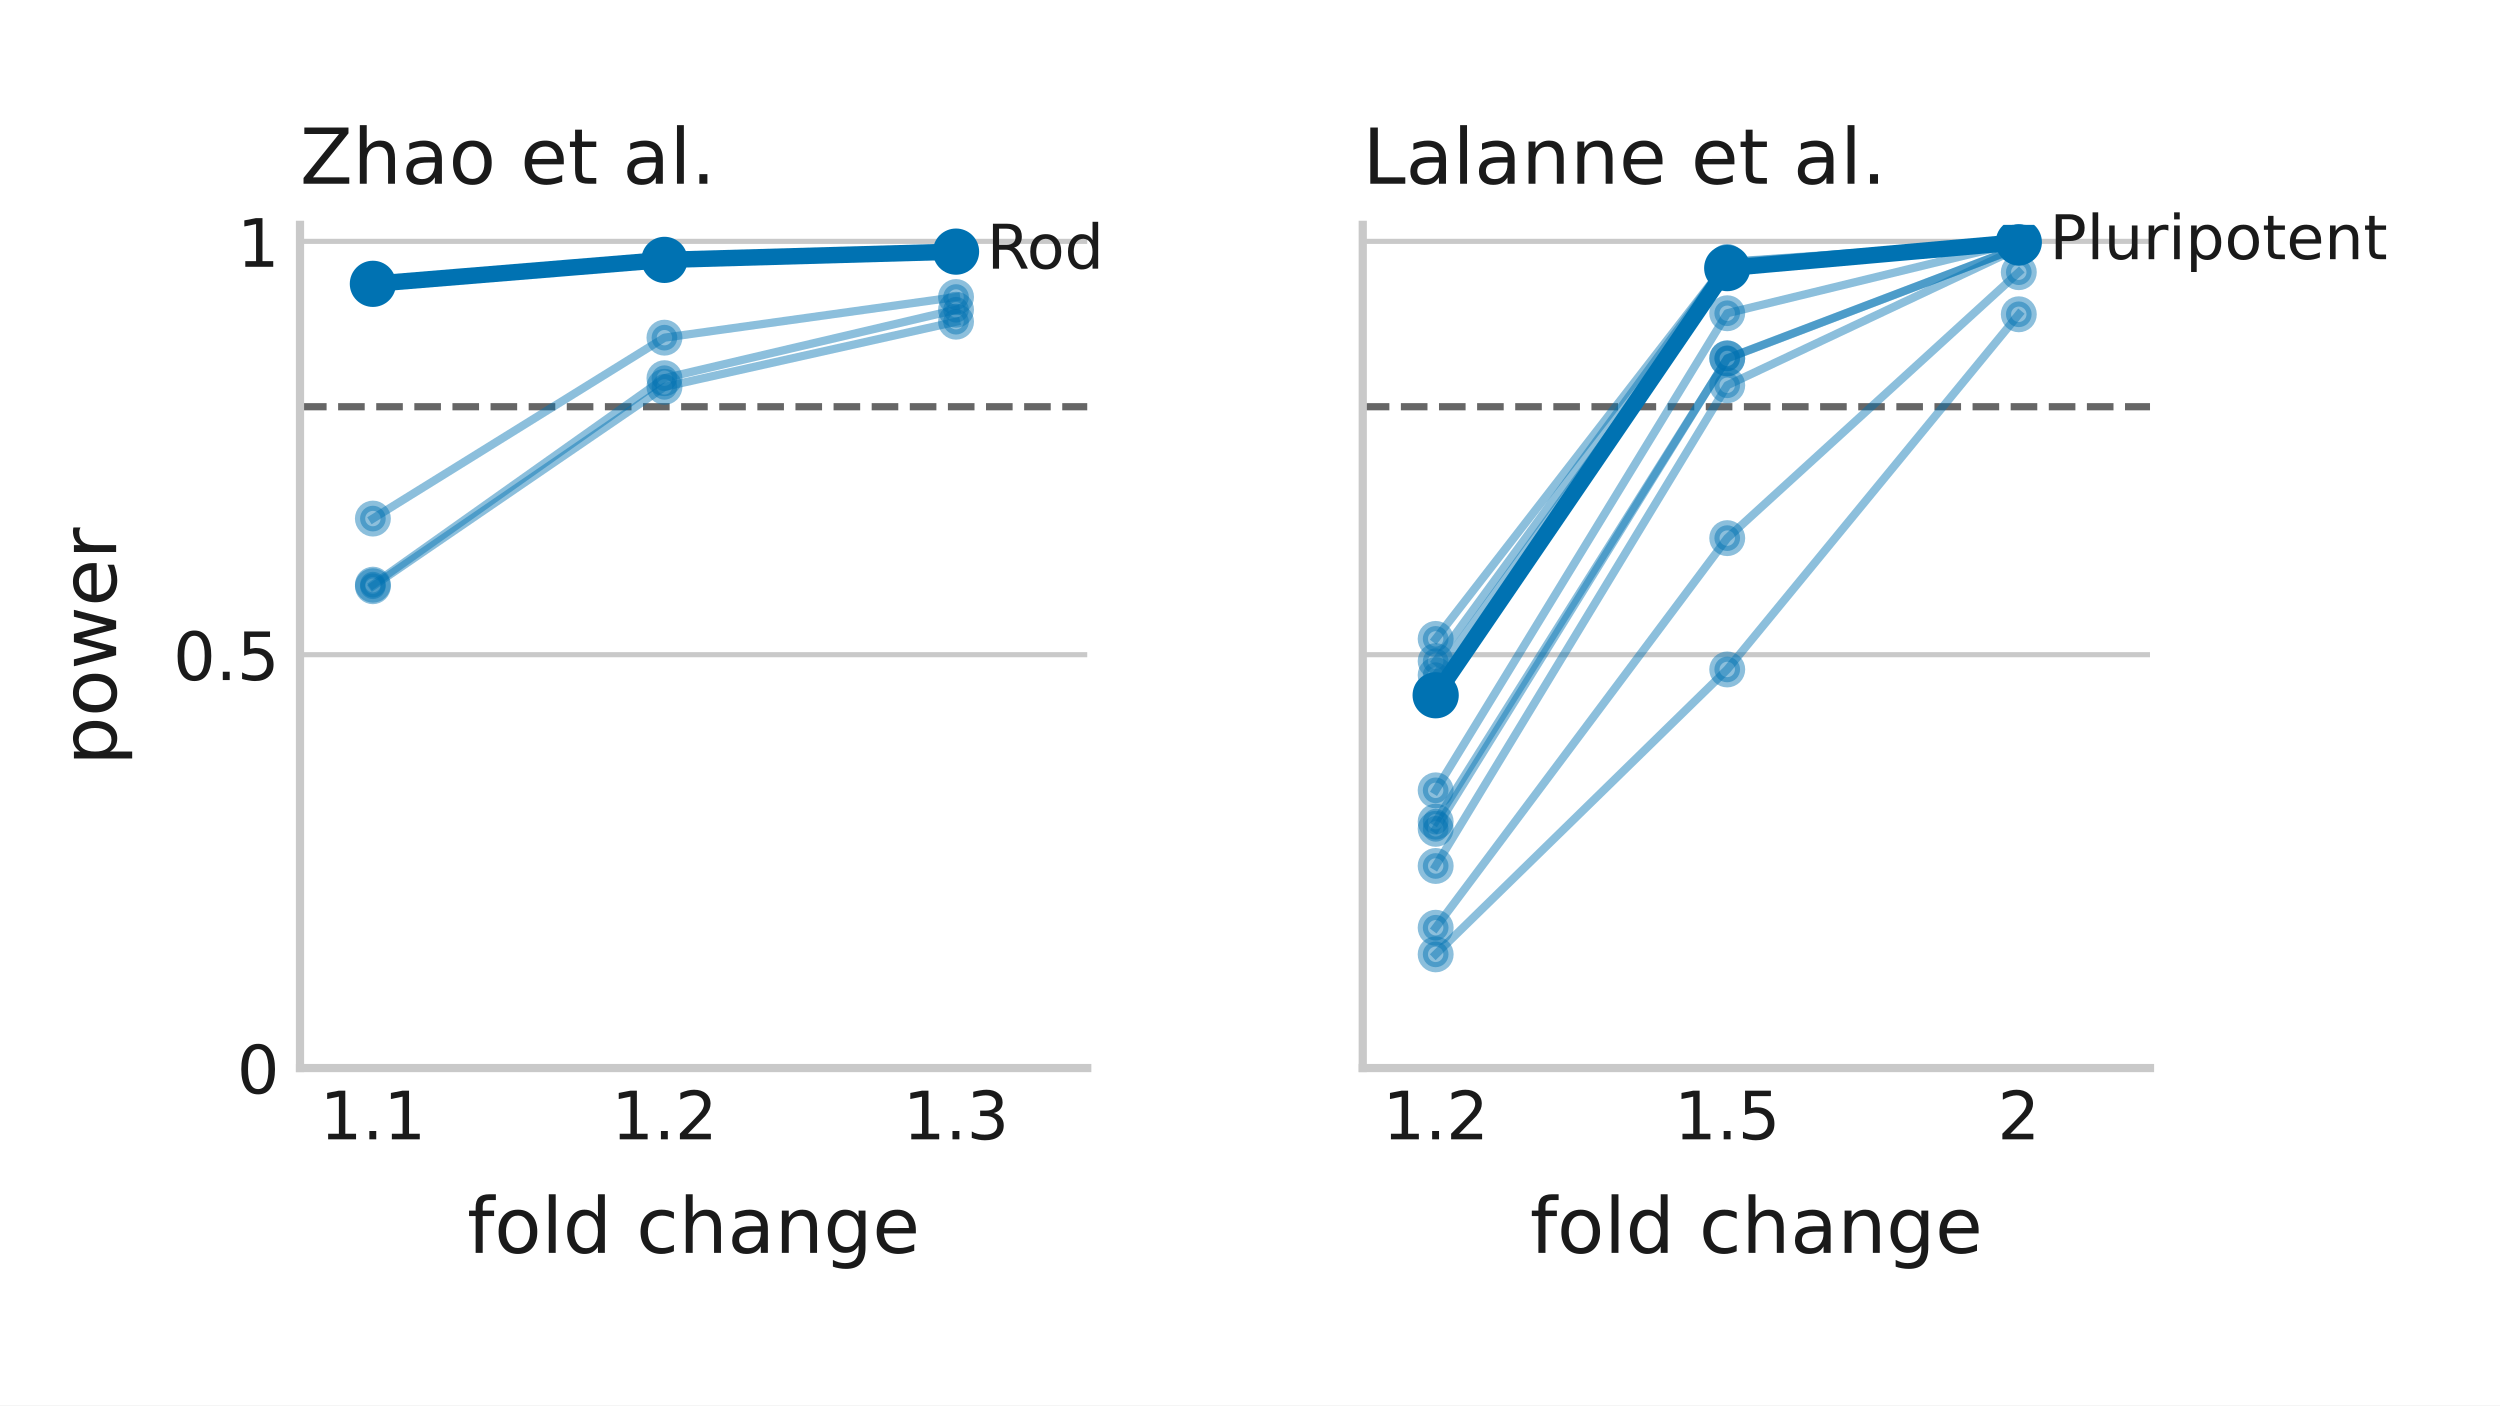
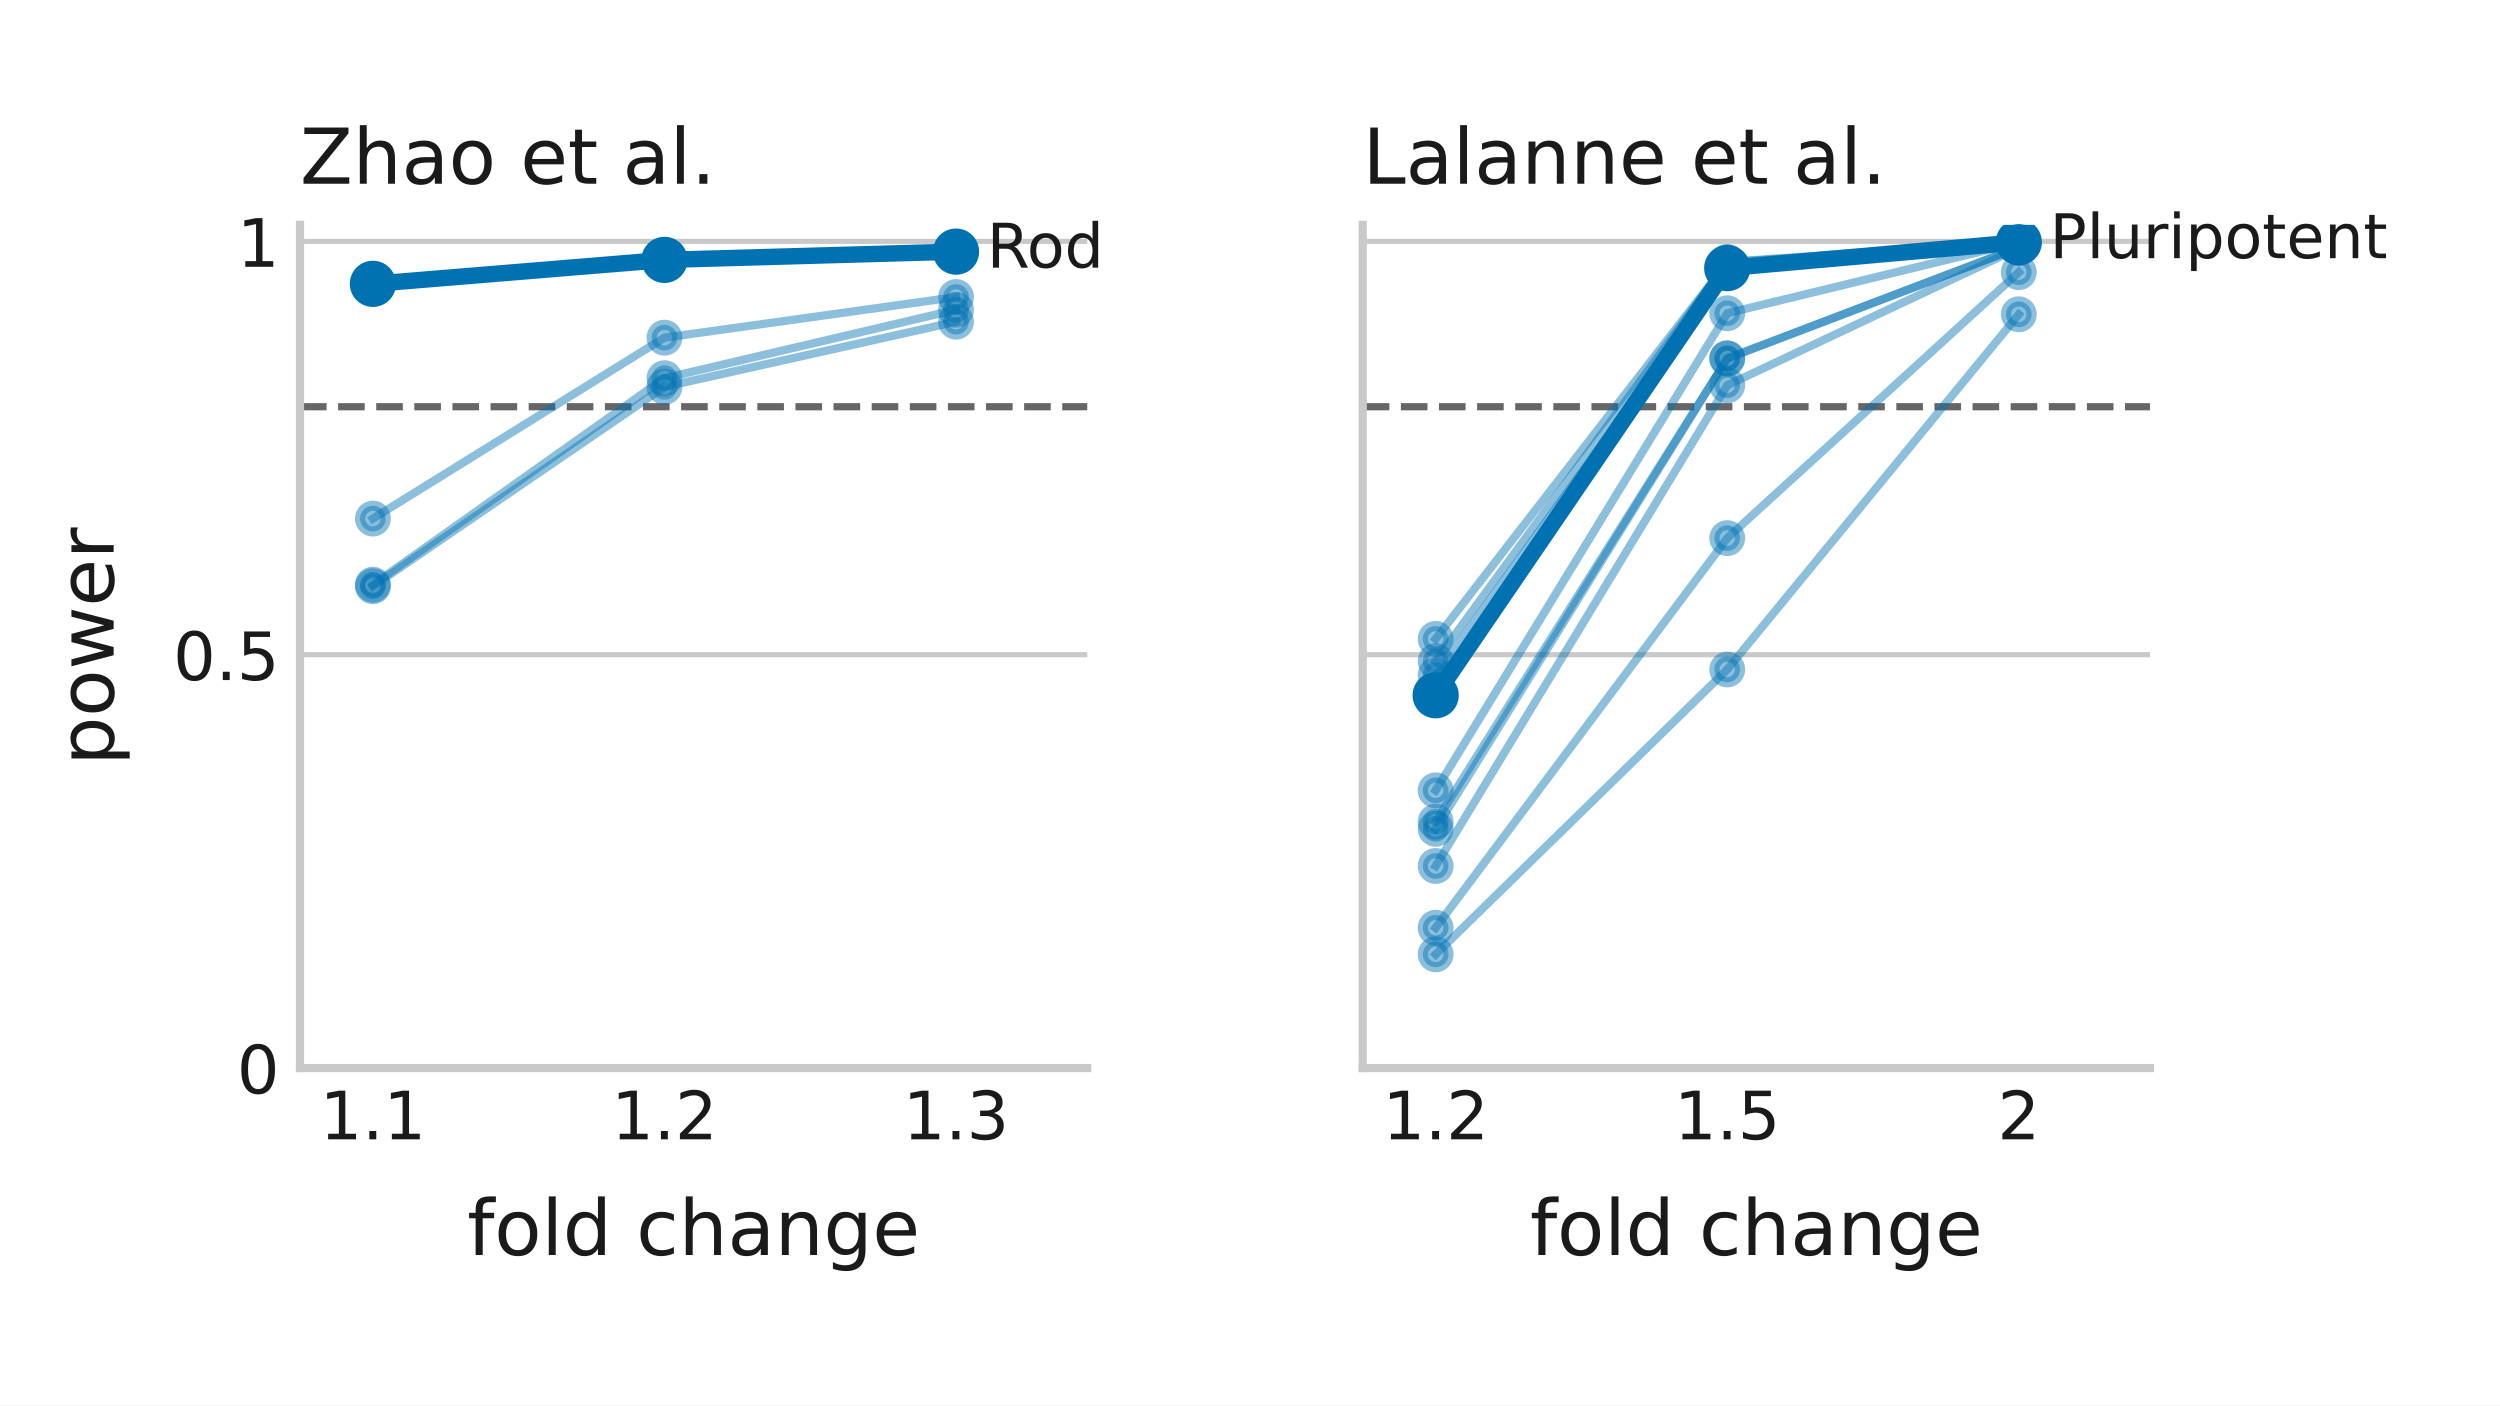
<svg xmlns="http://www.w3.org/2000/svg" xmlns:xlink="http://www.w3.org/1999/xlink" width="243.36pt" height="136.8pt" viewBox="0 0 243.36 136.8" version="1.1">
  <defs>
    <style type="text/css">*{stroke-linejoin: round; stroke-linecap: butt}</style>
  </defs>
  <g id="figure_1">
    <g id="patch_1">
      <path d="M 0 136.8  L 243.36 136.8  L 243.36 0  L 0 0  z " style="fill: #ffffff" />
    </g>
    <g id="axes_1">
      <g id="patch_2">
        <path d="M 29.203 103.968  L 105.836 103.968  L 105.836 21.888  L 29.203 21.888  z " style="fill: #ffffff" />
      </g>
      <g id="matplotlib.axis_1">
        <g id="xtick_1">
          <g id="line2d_1" />
          <g id="text_1">
-             <text style="font-size: 6.5px; font-family: 'DejaVu Sans', 'Bitstream Vera Sans', 'Computer Modern Sans Serif', 'Lucida Grande', 'Verdana', 'Geneva', 'Lucid', 'Arial', 'Helvetica', 'Avant Garde', sans-serif; text-anchor: middle; fill: #1a1a1a" x="36.299" y="110.907" transform="rotate(-0 36.2988 110.907)">1.1</text>
+             <text style="font-size: 6.5px; font-family: 'DejaVu Sans', 'Bitstream Vera Sans', 'Computer Modern Sans Serif', 'Lucida Grande', 'Verdana', 'Geneva', 'Lucid', 'Arial', 'Helvetica', 'Avant Garde', sans-serif; text-anchor: middle; fill: #1a1a1a" x="36.299" y="110.906" transform="rotate(-0 36.2988 110.9065)">1.1</text>
          </g>
        </g>
        <g id="xtick_2">
          <g id="line2d_2" />
          <g id="text_2">
-             <text style="font-size: 6.5px; font-family: 'DejaVu Sans', 'Bitstream Vera Sans', 'Computer Modern Sans Serif', 'Lucida Grande', 'Verdana', 'Geneva', 'Lucid', 'Arial', 'Helvetica', 'Avant Garde', sans-serif; text-anchor: middle; fill: #1a1a1a" x="64.681" y="110.907" transform="rotate(-0 64.68121 110.907)">1.2</text>
+             <text style="font-size: 6.5px; font-family: 'DejaVu Sans', 'Bitstream Vera Sans', 'Computer Modern Sans Serif', 'Lucida Grande', 'Verdana', 'Geneva', 'Lucid', 'Arial', 'Helvetica', 'Avant Garde', sans-serif; text-anchor: middle; fill: #1a1a1a" x="64.681" y="110.906" transform="rotate(-0 64.68121 110.9065)">1.2</text>
          </g>
        </g>
        <g id="xtick_3">
          <g id="line2d_3" />
          <g id="text_3">
-             <text style="font-size: 6.5px; font-family: 'DejaVu Sans', 'Bitstream Vera Sans', 'Computer Modern Sans Serif', 'Lucida Grande', 'Verdana', 'Geneva', 'Lucid', 'Arial', 'Helvetica', 'Avant Garde', sans-serif; text-anchor: middle; fill: #1a1a1a" x="93.064" y="110.907" transform="rotate(-0 93.06363 110.907)">1.3</text>
+             <text style="font-size: 6.5px; font-family: 'DejaVu Sans', 'Bitstream Vera Sans', 'Computer Modern Sans Serif', 'Lucida Grande', 'Verdana', 'Geneva', 'Lucid', 'Arial', 'Helvetica', 'Avant Garde', sans-serif; text-anchor: middle; fill: #1a1a1a" x="93.064" y="110.906" transform="rotate(-0 93.06363 110.9065)">1.3</text>
          </g>
        </g>
        <g id="text_4">
-           <text style="font-size: 7.5px; font-family: 'DejaVu Sans', 'Bitstream Vera Sans', 'Computer Modern Sans Serif', 'Lucida Grande', 'Verdana', 'Geneva', 'Lucid', 'Arial', 'Helvetica', 'Avant Garde', sans-serif; text-anchor: middle; fill: #1a1a1a" x="67.519" y="121.958" transform="rotate(-0 67.51945 121.9576)">fold change</text>
+           <text style="font-size: 7.5px; font-family: 'DejaVu Sans', 'Bitstream Vera Sans', 'Computer Modern Sans Serif', 'Lucida Grande', 'Verdana', 'Geneva', 'Lucid', 'Arial', 'Helvetica', 'Avant Garde', sans-serif; text-anchor: middle; fill: #1a1a1a" x="67.519" y="122.167" transform="rotate(-0 67.51945 122.1668)">fold change</text>
        </g>
      </g>
      <g id="matplotlib.axis_2">
        <g id="ytick_1">
          <g id="line2d_4">
-             <path d="M 29.203 103.968  L 105.836 103.968  " clip-path="url(#paac861e7da)" style="fill: none; stroke: #c9c9c9; stroke-width: 0.5; stroke-linecap: square" />
+             <path d="M 29.203 103.968  L 105.836 103.968  " clip-path="url(#p4cd60f419a)" style="fill: none; stroke: #c9c9c9; stroke-width: 0.5; stroke-linecap: square" />
          </g>
          <g id="line2d_5" />
          <g id="text_5">
-             <text style="font-size: 6.5px; font-family: 'DejaVu Sans', 'Bitstream Vera Sans', 'Computer Modern Sans Serif', 'Lucida Grande', 'Verdana', 'Geneva', 'Lucid', 'Arial', 'Helvetica', 'Avant Garde', sans-serif; text-anchor: end; fill: #1a1a1a" x="27.203" y="106.437" transform="rotate(-0 27.2032 106.4375)">0</text>
+             <text style="font-size: 6.5px; font-family: 'DejaVu Sans', 'Bitstream Vera Sans', 'Computer Modern Sans Serif', 'Lucida Grande', 'Verdana', 'Geneva', 'Lucid', 'Arial', 'Helvetica', 'Avant Garde', sans-serif; text-anchor: end; fill: #1a1a1a" x="27.203" y="106.437" transform="rotate(-0 27.2032 106.4372)">0</text>
          </g>
        </g>
        <g id="ytick_2">
          <g id="line2d_6">
-             <path d="M 29.203 63.733  L 105.836 63.733  " clip-path="url(#paac861e7da)" style="fill: none; stroke: #c9c9c9; stroke-width: 0.5; stroke-linecap: square" />
+             <path d="M 29.203 63.733  L 105.836 63.733  " clip-path="url(#p4cd60f419a)" style="fill: none; stroke: #c9c9c9; stroke-width: 0.5; stroke-linecap: square" />
          </g>
          <g id="line2d_7" />
          <g id="text_6">
-             <text style="font-size: 6.5px; font-family: 'DejaVu Sans', 'Bitstream Vera Sans', 'Computer Modern Sans Serif', 'Lucida Grande', 'Verdana', 'Geneva', 'Lucid', 'Arial', 'Helvetica', 'Avant Garde', sans-serif; text-anchor: end; fill: #1a1a1a" x="27.203" y="66.202" transform="rotate(-0 27.2032 66.2022)">0.5</text>
+             <text style="font-size: 6.5px; font-family: 'DejaVu Sans', 'Bitstream Vera Sans', 'Computer Modern Sans Serif', 'Lucida Grande', 'Verdana', 'Geneva', 'Lucid', 'Arial', 'Helvetica', 'Avant Garde', sans-serif; text-anchor: end; fill: #1a1a1a" x="27.203" y="66.202" transform="rotate(-0 27.2032 66.20194)">0.5</text>
          </g>
        </g>
        <g id="ytick_3">
          <g id="line2d_8">
-             <path d="M 29.203 23.497  L 105.836 23.497  " clip-path="url(#paac861e7da)" style="fill: none; stroke: #c9c9c9; stroke-width: 0.5; stroke-linecap: square" />
+             <path d="M 29.203 23.497  L 105.836 23.497  " clip-path="url(#p4cd60f419a)" style="fill: none; stroke: #c9c9c9; stroke-width: 0.5; stroke-linecap: square" />
          </g>
          <g id="line2d_9" />
          <g id="text_7">
-             <text style="font-size: 6.5px; font-family: 'DejaVu Sans', 'Bitstream Vera Sans', 'Computer Modern Sans Serif', 'Lucida Grande', 'Verdana', 'Geneva', 'Lucid', 'Arial', 'Helvetica', 'Avant Garde', sans-serif; text-anchor: end; fill: #1a1a1a" x="27.203" y="25.967" transform="rotate(-0 27.2032 25.9669)">1</text>
+             <text style="font-size: 6.5px; font-family: 'DejaVu Sans', 'Bitstream Vera Sans', 'Computer Modern Sans Serif', 'Lucida Grande', 'Verdana', 'Geneva', 'Lucid', 'Arial', 'Helvetica', 'Avant Garde', sans-serif; text-anchor: end; fill: #1a1a1a" x="27.203" y="25.967" transform="rotate(-0 27.2032 25.96665)">1</text>
          </g>
        </g>
        <g id="text_8">
-           <text style="font-size: 7.5px; font-family: 'DejaVu Sans', 'Bitstream Vera Sans', 'Computer Modern Sans Serif', 'Lucida Grande', 'Verdana', 'Geneva', 'Lucid', 'Arial', 'Helvetica', 'Avant Garde', sans-serif; text-anchor: middle; fill: #1a1a1a" x="11.306" y="62.928" transform="rotate(-90 11.3064 62.928)">power</text>
+           <text style="font-size: 7.5px; font-family: 'DejaVu Sans', 'Bitstream Vera Sans', 'Computer Modern Sans Serif', 'Lucida Grande', 'Verdana', 'Geneva', 'Lucid', 'Arial', 'Helvetica', 'Avant Garde', sans-serif; text-anchor: middle; fill: #1a1a1a" x="11.064" y="62.928" transform="rotate(-90 11.06441 62.928)">power</text>
        </g>
      </g>
      <g id="line2d_10">
-         <path d="M 29.203 39.592  L 105.836 39.592  " clip-path="url(#paac861e7da)" style="fill: none; stroke-dasharray: 2.59,1.12; stroke-dashoffset: 0; stroke: #666666; stroke-width: 0.7" />
+         <path d="M 29.203 39.592  L 105.836 39.592  " clip-path="url(#p4cd60f419a)" style="fill: none; stroke-dasharray: 2.59,1.12; stroke-dashoffset: 0; stroke: #666666; stroke-width: 0.7" />
      </g>
      <g id="patch_3">
        <path d="M 29.203 103.968  L 29.203 21.888  " style="fill: none; stroke: #c9c9c9; stroke-width: 0.8; stroke-linejoin: miter; stroke-linecap: square" />
      </g>
      <g id="patch_4">
        <path d="M 29.203 103.968  L 105.836 103.968  " style="fill: none; stroke: #c9c9c9; stroke-width: 0.8; stroke-linejoin: miter; stroke-linecap: square" />
      </g>
      <g id="line2d_11">
-         <path d="M 36.299 57.066  L 64.681 37.658  L 93.064 31.315  " clip-path="url(#paac861e7da)" style="fill: none; stroke: #0072b2; stroke-opacity: 0.45; stroke-width: 0.8; stroke-linecap: square" />
+         <path d="M 36.299 57.066  L 64.681 37.658  L 93.064 31.315  " clip-path="url(#p4cd60f419a)" style="fill: none; stroke: #0072b2; stroke-opacity: 0.45; stroke-width: 0.8; stroke-linecap: square" />
        <defs>
-           <path id="maa2de6941a" d="M 0 1.25  C 0.332 1.25 0.649 1.118 0.884 0.884  C 1.118 0.649 1.25 0.332 1.25 0  C 1.25 -0.332 1.118 -0.649 0.884 -0.884  C 0.649 -1.118 0.332 -1.25 0 -1.25  C -0.332 -1.25 -0.649 -1.118 -0.884 -0.884  C -1.118 -0.649 -1.25 -0.332 -1.25 0  C -1.25 0.332 -1.118 0.649 -0.884 0.884  C -0.649 1.118 -0.332 1.25 0 1.25  z " style="stroke: #0072b2; stroke-opacity: 0.45" />
+           <path id="ma356297190" d="M 0 1.25  C 0.332 1.25 0.649 1.118 0.884 0.884  C 1.118 0.649 1.25 0.332 1.25 0  C 1.25 -0.332 1.118 -0.649 0.884 -0.884  C 0.649 -1.118 0.332 -1.25 0 -1.25  C -0.332 -1.25 -0.649 -1.118 -0.884 -0.884  C -1.118 -0.649 -1.25 -0.332 -1.25 0  C -1.25 0.332 -1.118 0.649 -0.884 0.884  C -0.649 1.118 -0.332 1.25 0 1.25  z " style="stroke: #0072b2; stroke-opacity: 0.45" />
        </defs>
-         <g clip-path="url(#paac861e7da)">
-           <use xlink:href="#maa2de6941a" x="36.299" y="57.066" style="fill: #0072b2; fill-opacity: 0.45; stroke: #0072b2; stroke-opacity: 0.45" />
-           <use xlink:href="#maa2de6941a" x="64.681" y="37.658" style="fill: #0072b2; fill-opacity: 0.45; stroke: #0072b2; stroke-opacity: 0.45" />
-           <use xlink:href="#maa2de6941a" x="93.064" y="31.315" style="fill: #0072b2; fill-opacity: 0.45; stroke: #0072b2; stroke-opacity: 0.45" />
+         <g clip-path="url(#p4cd60f419a)">
+           <use xlink:href="#ma356297190" x="36.299" y="57.066" style="fill: #0072b2; fill-opacity: 0.45; stroke: #0072b2; stroke-opacity: 0.45" />
+           <use xlink:href="#ma356297190" x="64.681" y="37.658" style="fill: #0072b2; fill-opacity: 0.45; stroke: #0072b2; stroke-opacity: 0.45" />
+           <use xlink:href="#ma356297190" x="93.064" y="31.315" style="fill: #0072b2; fill-opacity: 0.45; stroke: #0072b2; stroke-opacity: 0.45" />
        </g>
      </g>
      <g id="line2d_12">
-         <path d="M 36.299 50.481  L 64.681 32.87  L 93.064 28.914  " clip-path="url(#paac861e7da)" style="fill: none; stroke: #0072b2; stroke-opacity: 0.45; stroke-width: 0.8; stroke-linecap: square" />
-         <g clip-path="url(#paac861e7da)">
-           <use xlink:href="#maa2de6941a" x="36.299" y="50.481" style="fill: #0072b2; fill-opacity: 0.45; stroke: #0072b2; stroke-opacity: 0.45" />
-           <use xlink:href="#maa2de6941a" x="64.681" y="32.87" style="fill: #0072b2; fill-opacity: 0.45; stroke: #0072b2; stroke-opacity: 0.45" />
-           <use xlink:href="#maa2de6941a" x="93.064" y="28.914" style="fill: #0072b2; fill-opacity: 0.45; stroke: #0072b2; stroke-opacity: 0.45" />
+         <path d="M 36.299 50.481  L 64.681 32.87  L 93.064 28.914  " clip-path="url(#p4cd60f419a)" style="fill: none; stroke: #0072b2; stroke-opacity: 0.45; stroke-width: 0.8; stroke-linecap: square" />
+         <g clip-path="url(#p4cd60f419a)">
+           <use xlink:href="#ma356297190" x="36.299" y="50.481" style="fill: #0072b2; fill-opacity: 0.45; stroke: #0072b2; stroke-opacity: 0.45" />
+           <use xlink:href="#ma356297190" x="64.681" y="32.87" style="fill: #0072b2; fill-opacity: 0.45; stroke: #0072b2; stroke-opacity: 0.45" />
+           <use xlink:href="#ma356297190" x="93.064" y="28.914" style="fill: #0072b2; fill-opacity: 0.45; stroke: #0072b2; stroke-opacity: 0.45" />
        </g>
      </g>
      <g id="line2d_13">
-         <path d="M 36.299 56.913  L 64.681 36.814  L 93.064 30.151  " clip-path="url(#paac861e7da)" style="fill: none; stroke: #0072b2; stroke-opacity: 0.45; stroke-width: 0.8; stroke-linecap: square" />
-         <g clip-path="url(#paac861e7da)">
-           <use xlink:href="#maa2de6941a" x="36.299" y="56.913" style="fill: #0072b2; fill-opacity: 0.45; stroke: #0072b2; stroke-opacity: 0.45" />
-           <use xlink:href="#maa2de6941a" x="64.681" y="36.814" style="fill: #0072b2; fill-opacity: 0.45; stroke: #0072b2; stroke-opacity: 0.45" />
-           <use xlink:href="#maa2de6941a" x="93.064" y="30.151" style="fill: #0072b2; fill-opacity: 0.45; stroke: #0072b2; stroke-opacity: 0.45" />
+         <path d="M 36.299 56.913  L 64.681 36.814  L 93.064 30.151  " clip-path="url(#p4cd60f419a)" style="fill: none; stroke: #0072b2; stroke-opacity: 0.45; stroke-width: 0.8; stroke-linecap: square" />
+         <g clip-path="url(#p4cd60f419a)">
+           <use xlink:href="#ma356297190" x="36.299" y="56.913" style="fill: #0072b2; fill-opacity: 0.45; stroke: #0072b2; stroke-opacity: 0.45" />
+           <use xlink:href="#ma356297190" x="64.681" y="36.814" style="fill: #0072b2; fill-opacity: 0.45; stroke: #0072b2; stroke-opacity: 0.45" />
+           <use xlink:href="#ma356297190" x="93.064" y="30.151" style="fill: #0072b2; fill-opacity: 0.45; stroke: #0072b2; stroke-opacity: 0.45" />
        </g>
      </g>
      <g id="text_9">
-         <text style="font-size: 6px; font-family: 'DejaVu Sans', 'Bitstream Vera Sans', 'Computer Modern Sans Serif', 'Lucida Grande', 'Verdana', 'Geneva', 'Lucid', 'Arial', 'Helvetica', 'Avant Garde', sans-serif; text-anchor: start; fill: #1a1a1a" x="96.064" y="26.15" transform="rotate(-0 96.06363 26.14991)">Rod</text>
+         <text style="font-size: 6px; font-family: 'DejaVu Sans', 'Bitstream Vera Sans', 'Computer Modern Sans Serif', 'Lucida Grande', 'Verdana', 'Geneva', 'Lucid', 'Arial', 'Helvetica', 'Avant Garde', sans-serif; text-anchor: start; fill: #1a1a1a" x="96.064" y="26.053" transform="rotate(-0 96.06363 26.05311)">Rod</text>
      </g>
      <g id="text_10">
        <text style="font-size: 7.5px; font-family: 'DejaVu Sans', 'Bitstream Vera Sans', 'Computer Modern Sans Serif', 'Lucida Grande', 'Verdana', 'Geneva', 'Lucid', 'Arial', 'Helvetica', 'Avant Garde', sans-serif; text-anchor: start; fill: #1a1a1a" x="29.203" y="17.888" transform="rotate(-0 29.2032 17.888)">Zhao et al.</text>
      </g>
      <g id="line2d_14">
-         <path d="M 36.299 27.63  L 64.681 25.298  L 93.064 24.494  " clip-path="url(#paac861e7da)" style="fill: none; stroke: #0072b2; stroke-width: 1.6; stroke-linecap: square" />
+         <path d="M 36.299 27.63  L 64.681 25.298  L 93.064 24.494  " clip-path="url(#p4cd60f419a)" style="fill: none; stroke: #0072b2; stroke-width: 1.6; stroke-linecap: square" />
        <defs>
-           <path id="maf6df414e7" d="M 0 1.75  C 0.464 1.75 0.909 1.566 1.237 1.237  C 1.566 0.909 1.75 0.464 1.75 0  C 1.75 -0.464 1.566 -0.909 1.237 -1.237  C 0.909 -1.566 0.464 -1.75 0 -1.75  C -0.464 -1.75 -0.909 -1.566 -1.237 -1.237  C -1.566 -0.909 -1.75 -0.464 -1.75 0  C -1.75 0.464 -1.566 0.909 -1.237 1.237  C -0.909 1.566 -0.464 1.75 0 1.75  z " style="stroke: #0072b2" />
+           <path id="md935411636" d="M 0 1.75  C 0.464 1.75 0.909 1.566 1.237 1.237  C 1.566 0.909 1.75 0.464 1.75 0  C 1.75 -0.464 1.566 -0.909 1.237 -1.237  C 0.909 -1.566 0.464 -1.75 0 -1.75  C -0.464 -1.75 -0.909 -1.566 -1.237 -1.237  C -1.566 -0.909 -1.75 -0.464 -1.75 0  C -1.75 0.464 -1.566 0.909 -1.237 1.237  C -0.909 1.566 -0.464 1.75 0 1.75  z " style="stroke: #0072b2" />
        </defs>
-         <g clip-path="url(#paac861e7da)">
-           <use xlink:href="#maf6df414e7" x="36.299" y="27.63" style="fill: #0072b2; stroke: #0072b2" />
-           <use xlink:href="#maf6df414e7" x="64.681" y="25.298" style="fill: #0072b2; stroke: #0072b2" />
-           <use xlink:href="#maf6df414e7" x="93.064" y="24.494" style="fill: #0072b2; stroke: #0072b2" />
+         <g clip-path="url(#p4cd60f419a)">
+           <use xlink:href="#md935411636" x="36.299" y="27.63" style="fill: #0072b2; stroke: #0072b2" />
+           <use xlink:href="#md935411636" x="64.681" y="25.298" style="fill: #0072b2; stroke: #0072b2" />
+           <use xlink:href="#md935411636" x="93.064" y="24.494" style="fill: #0072b2; stroke: #0072b2" />
        </g>
      </g>
    </g>
    <g id="axes_2">
      <g id="patch_5">
        <path d="M 132.657 103.968  L 209.29 103.968  L 209.29 21.888  L 132.657 21.888  z " style="fill: #ffffff" />
      </g>
      <g id="matplotlib.axis_3">
        <g id="xtick_4">
          <g id="line2d_15" />
          <g id="text_11">
-             <text style="font-size: 6.5px; font-family: 'DejaVu Sans', 'Bitstream Vera Sans', 'Computer Modern Sans Serif', 'Lucida Grande', 'Verdana', 'Geneva', 'Lucid', 'Arial', 'Helvetica', 'Avant Garde', sans-serif; text-anchor: middle; fill: #1a1a1a" x="139.753" y="110.907" transform="rotate(-0 139.7527 110.907)">1.2</text>
+             <text style="font-size: 6.5px; font-family: 'DejaVu Sans', 'Bitstream Vera Sans', 'Computer Modern Sans Serif', 'Lucida Grande', 'Verdana', 'Geneva', 'Lucid', 'Arial', 'Helvetica', 'Avant Garde', sans-serif; text-anchor: middle; fill: #1a1a1a" x="139.753" y="110.906" transform="rotate(-0 139.7527 110.9065)">1.2</text>
          </g>
        </g>
        <g id="xtick_5">
          <g id="line2d_16" />
          <g id="text_12">
-             <text style="font-size: 6.5px; font-family: 'DejaVu Sans', 'Bitstream Vera Sans', 'Computer Modern Sans Serif', 'Lucida Grande', 'Verdana', 'Geneva', 'Lucid', 'Arial', 'Helvetica', 'Avant Garde', sans-serif; text-anchor: middle; fill: #1a1a1a" x="168.135" y="110.907" transform="rotate(-0 168.1351 110.907)">1.5</text>
+             <text style="font-size: 6.5px; font-family: 'DejaVu Sans', 'Bitstream Vera Sans', 'Computer Modern Sans Serif', 'Lucida Grande', 'Verdana', 'Geneva', 'Lucid', 'Arial', 'Helvetica', 'Avant Garde', sans-serif; text-anchor: middle; fill: #1a1a1a" x="168.135" y="110.906" transform="rotate(-0 168.1351 110.9065)">1.5</text>
          </g>
        </g>
        <g id="xtick_6">
          <g id="line2d_17" />
          <g id="text_13">
-             <text style="font-size: 6.5px; font-family: 'DejaVu Sans', 'Bitstream Vera Sans', 'Computer Modern Sans Serif', 'Lucida Grande', 'Verdana', 'Geneva', 'Lucid', 'Arial', 'Helvetica', 'Avant Garde', sans-serif; text-anchor: middle; fill: #1a1a1a" x="196.518" y="110.907" transform="rotate(-0 196.5175 110.907)">2</text>
+             <text style="font-size: 6.5px; font-family: 'DejaVu Sans', 'Bitstream Vera Sans', 'Computer Modern Sans Serif', 'Lucida Grande', 'Verdana', 'Geneva', 'Lucid', 'Arial', 'Helvetica', 'Avant Garde', sans-serif; text-anchor: middle; fill: #1a1a1a" x="196.518" y="110.906" transform="rotate(-0 196.5175 110.9065)">2</text>
          </g>
        </g>
        <g id="text_14">
-           <text style="font-size: 7.5px; font-family: 'DejaVu Sans', 'Bitstream Vera Sans', 'Computer Modern Sans Serif', 'Lucida Grande', 'Verdana', 'Geneva', 'Lucid', 'Arial', 'Helvetica', 'Avant Garde', sans-serif; text-anchor: middle; fill: #1a1a1a" x="170.973" y="121.958" transform="rotate(-0 170.9733 121.9576)">fold change</text>
+           <text style="font-size: 7.5px; font-family: 'DejaVu Sans', 'Bitstream Vera Sans', 'Computer Modern Sans Serif', 'Lucida Grande', 'Verdana', 'Geneva', 'Lucid', 'Arial', 'Helvetica', 'Avant Garde', sans-serif; text-anchor: middle; fill: #1a1a1a" x="170.973" y="122.167" transform="rotate(-0 170.9733 122.1668)">fold change</text>
        </g>
      </g>
      <g id="matplotlib.axis_4">
        <g id="ytick_4">
          <g id="line2d_18">
-             <path d="M 132.657 103.968  L 209.29 103.968  " clip-path="url(#p8fe9f60d45)" style="fill: none; stroke: #c9c9c9; stroke-width: 0.5; stroke-linecap: square" />
+             <path d="M 132.657 103.968  L 209.29 103.968  " clip-path="url(#p5960ae255d)" style="fill: none; stroke: #c9c9c9; stroke-width: 0.5; stroke-linecap: square" />
          </g>
          <g id="line2d_19" />
        </g>
        <g id="ytick_5">
          <g id="line2d_20">
-             <path d="M 132.657 63.733  L 209.29 63.733  " clip-path="url(#p8fe9f60d45)" style="fill: none; stroke: #c9c9c9; stroke-width: 0.5; stroke-linecap: square" />
+             <path d="M 132.657 63.733  L 209.29 63.733  " clip-path="url(#p5960ae255d)" style="fill: none; stroke: #c9c9c9; stroke-width: 0.5; stroke-linecap: square" />
          </g>
          <g id="line2d_21" />
        </g>
        <g id="ytick_6">
          <g id="line2d_22">
-             <path d="M 132.657 23.497  L 209.29 23.497  " clip-path="url(#p8fe9f60d45)" style="fill: none; stroke: #c9c9c9; stroke-width: 0.5; stroke-linecap: square" />
+             <path d="M 132.657 23.497  L 209.29 23.497  " clip-path="url(#p5960ae255d)" style="fill: none; stroke: #c9c9c9; stroke-width: 0.5; stroke-linecap: square" />
          </g>
          <g id="line2d_23" />
        </g>
      </g>
      <g id="line2d_24">
-         <path d="M 132.657 39.592  L 209.29 39.592  " clip-path="url(#p8fe9f60d45)" style="fill: none; stroke-dasharray: 2.59,1.12; stroke-dashoffset: 0; stroke: #666666; stroke-width: 0.7" />
+         <path d="M 132.657 39.592  L 209.29 39.592  " clip-path="url(#p5960ae255d)" style="fill: none; stroke-dasharray: 2.59,1.12; stroke-dashoffset: 0; stroke: #666666; stroke-width: 0.7" />
      </g>
      <g id="patch_6">
        <path d="M 132.657 103.968  L 132.657 21.888  " style="fill: none; stroke: #c9c9c9; stroke-width: 0.8; stroke-linejoin: miter; stroke-linecap: square" />
      </g>
      <g id="patch_7">
        <path d="M 132.657 103.968  L 209.29 103.968  " style="fill: none; stroke: #c9c9c9; stroke-width: 0.8; stroke-linejoin: miter; stroke-linecap: square" />
      </g>
      <g id="line2d_25">
-         <path d="M 139.753 92.901  L 168.135 65.167  L 196.518 30.594  " clip-path="url(#p8fe9f60d45)" style="fill: none; stroke: #0072b2; stroke-opacity: 0.45; stroke-width: 0.8; stroke-linecap: square" />
-         <g clip-path="url(#p8fe9f60d45)">
-           <use xlink:href="#maa2de6941a" x="139.753" y="92.901" style="fill: #0072b2; fill-opacity: 0.45; stroke: #0072b2; stroke-opacity: 0.45" />
-           <use xlink:href="#maa2de6941a" x="168.135" y="65.167" style="fill: #0072b2; fill-opacity: 0.45; stroke: #0072b2; stroke-opacity: 0.45" />
-           <use xlink:href="#maa2de6941a" x="196.518" y="30.594" style="fill: #0072b2; fill-opacity: 0.45; stroke: #0072b2; stroke-opacity: 0.45" />
+         <path d="M 139.753 92.901  L 168.135 65.167  L 196.518 30.594  " clip-path="url(#p5960ae255d)" style="fill: none; stroke: #0072b2; stroke-opacity: 0.45; stroke-width: 0.8; stroke-linecap: square" />
+         <g clip-path="url(#p5960ae255d)">
+           <use xlink:href="#ma356297190" x="139.753" y="92.901" style="fill: #0072b2; fill-opacity: 0.45; stroke: #0072b2; stroke-opacity: 0.45" />
+           <use xlink:href="#ma356297190" x="168.135" y="65.167" style="fill: #0072b2; fill-opacity: 0.45; stroke: #0072b2; stroke-opacity: 0.45" />
+           <use xlink:href="#ma356297190" x="196.518" y="30.594" style="fill: #0072b2; fill-opacity: 0.45; stroke: #0072b2; stroke-opacity: 0.45" />
        </g>
      </g>
      <g id="line2d_26">
-         <path d="M 139.753 84.297  L 168.135 37.506  L 196.518 24.139  " clip-path="url(#p8fe9f60d45)" style="fill: none; stroke: #0072b2; stroke-opacity: 0.45; stroke-width: 0.8; stroke-linecap: square" />
-         <g clip-path="url(#p8fe9f60d45)">
-           <use xlink:href="#maa2de6941a" x="139.753" y="84.297" style="fill: #0072b2; fill-opacity: 0.45; stroke: #0072b2; stroke-opacity: 0.45" />
-           <use xlink:href="#maa2de6941a" x="168.135" y="37.506" style="fill: #0072b2; fill-opacity: 0.45; stroke: #0072b2; stroke-opacity: 0.45" />
-           <use xlink:href="#maa2de6941a" x="196.518" y="24.139" style="fill: #0072b2; fill-opacity: 0.45; stroke: #0072b2; stroke-opacity: 0.45" />
+         <path d="M 139.753 84.297  L 168.135 37.506  L 196.518 24.139  " clip-path="url(#p5960ae255d)" style="fill: none; stroke: #0072b2; stroke-opacity: 0.45; stroke-width: 0.8; stroke-linecap: square" />
+         <g clip-path="url(#p5960ae255d)">
+           <use xlink:href="#ma356297190" x="139.753" y="84.297" style="fill: #0072b2; fill-opacity: 0.45; stroke: #0072b2; stroke-opacity: 0.45" />
+           <use xlink:href="#ma356297190" x="168.135" y="37.506" style="fill: #0072b2; fill-opacity: 0.45; stroke: #0072b2; stroke-opacity: 0.45" />
+           <use xlink:href="#ma356297190" x="196.518" y="24.139" style="fill: #0072b2; fill-opacity: 0.45; stroke: #0072b2; stroke-opacity: 0.45" />
        </g>
      </g>
      <g id="line2d_27">
-         <path d="M 139.753 76.935  L 168.135 30.493  L 196.518 23.588  " clip-path="url(#p8fe9f60d45)" style="fill: none; stroke: #0072b2; stroke-opacity: 0.45; stroke-width: 0.8; stroke-linecap: square" />
-         <g clip-path="url(#p8fe9f60d45)">
-           <use xlink:href="#maa2de6941a" x="139.753" y="76.935" style="fill: #0072b2; fill-opacity: 0.45; stroke: #0072b2; stroke-opacity: 0.45" />
-           <use xlink:href="#maa2de6941a" x="168.135" y="30.493" style="fill: #0072b2; fill-opacity: 0.45; stroke: #0072b2; stroke-opacity: 0.45" />
-           <use xlink:href="#maa2de6941a" x="196.518" y="23.588" style="fill: #0072b2; fill-opacity: 0.45; stroke: #0072b2; stroke-opacity: 0.45" />
+         <path d="M 139.753 76.935  L 168.135 30.493  L 196.518 23.588  " clip-path="url(#p5960ae255d)" style="fill: none; stroke: #0072b2; stroke-opacity: 0.45; stroke-width: 0.8; stroke-linecap: square" />
+         <g clip-path="url(#p5960ae255d)">
+           <use xlink:href="#ma356297190" x="139.753" y="76.935" style="fill: #0072b2; fill-opacity: 0.45; stroke: #0072b2; stroke-opacity: 0.45" />
+           <use xlink:href="#ma356297190" x="168.135" y="30.493" style="fill: #0072b2; fill-opacity: 0.45; stroke: #0072b2; stroke-opacity: 0.45" />
+           <use xlink:href="#ma356297190" x="196.518" y="23.588" style="fill: #0072b2; fill-opacity: 0.45; stroke: #0072b2; stroke-opacity: 0.45" />
        </g>
      </g>
      <g id="line2d_28">
-         <path d="M 139.753 80.684  L 168.135 34.876  L 196.518 24.079  " clip-path="url(#p8fe9f60d45)" style="fill: none; stroke: #0072b2; stroke-opacity: 0.45; stroke-width: 0.8; stroke-linecap: square" />
-         <g clip-path="url(#p8fe9f60d45)">
-           <use xlink:href="#maa2de6941a" x="139.753" y="80.684" style="fill: #0072b2; fill-opacity: 0.45; stroke: #0072b2; stroke-opacity: 0.45" />
-           <use xlink:href="#maa2de6941a" x="168.135" y="34.876" style="fill: #0072b2; fill-opacity: 0.45; stroke: #0072b2; stroke-opacity: 0.45" />
-           <use xlink:href="#maa2de6941a" x="196.518" y="24.079" style="fill: #0072b2; fill-opacity: 0.45; stroke: #0072b2; stroke-opacity: 0.45" />
+         <path d="M 139.753 80.684  L 168.135 34.876  L 196.518 24.079  " clip-path="url(#p5960ae255d)" style="fill: none; stroke: #0072b2; stroke-opacity: 0.45; stroke-width: 0.8; stroke-linecap: square" />
+         <g clip-path="url(#p5960ae255d)">
+           <use xlink:href="#ma356297190" x="139.753" y="80.684" style="fill: #0072b2; fill-opacity: 0.45; stroke: #0072b2; stroke-opacity: 0.45" />
+           <use xlink:href="#ma356297190" x="168.135" y="34.876" style="fill: #0072b2; fill-opacity: 0.45; stroke: #0072b2; stroke-opacity: 0.45" />
+           <use xlink:href="#ma356297190" x="196.518" y="24.079" style="fill: #0072b2; fill-opacity: 0.45; stroke: #0072b2; stroke-opacity: 0.45" />
        </g>
      </g>
      <g id="line2d_29">
-         <path d="M 139.753 90.31  L 168.135 52.384  L 196.518 26.496  " clip-path="url(#p8fe9f60d45)" style="fill: none; stroke: #0072b2; stroke-opacity: 0.45; stroke-width: 0.8; stroke-linecap: square" />
-         <g clip-path="url(#p8fe9f60d45)">
-           <use xlink:href="#maa2de6941a" x="139.753" y="90.31" style="fill: #0072b2; fill-opacity: 0.45; stroke: #0072b2; stroke-opacity: 0.45" />
-           <use xlink:href="#maa2de6941a" x="168.135" y="52.384" style="fill: #0072b2; fill-opacity: 0.45; stroke: #0072b2; stroke-opacity: 0.45" />
-           <use xlink:href="#maa2de6941a" x="196.518" y="26.496" style="fill: #0072b2; fill-opacity: 0.45; stroke: #0072b2; stroke-opacity: 0.45" />
+         <path d="M 139.753 90.31  L 168.135 52.384  L 196.518 26.496  " clip-path="url(#p5960ae255d)" style="fill: none; stroke: #0072b2; stroke-opacity: 0.45; stroke-width: 0.8; stroke-linecap: square" />
+         <g clip-path="url(#p5960ae255d)">
+           <use xlink:href="#ma356297190" x="139.753" y="90.31" style="fill: #0072b2; fill-opacity: 0.45; stroke: #0072b2; stroke-opacity: 0.45" />
+           <use xlink:href="#ma356297190" x="168.135" y="52.384" style="fill: #0072b2; fill-opacity: 0.45; stroke: #0072b2; stroke-opacity: 0.45" />
+           <use xlink:href="#ma356297190" x="196.518" y="26.496" style="fill: #0072b2; fill-opacity: 0.45; stroke: #0072b2; stroke-opacity: 0.45" />
        </g>
      </g>
      <g id="line2d_30">
-         <path d="M 139.753 64.356  L 168.135 25.494  L 196.518 23.521  " clip-path="url(#p8fe9f60d45)" style="fill: none; stroke: #0072b2; stroke-opacity: 0.45; stroke-width: 0.8; stroke-linecap: square" />
-         <g clip-path="url(#p8fe9f60d45)">
-           <use xlink:href="#maa2de6941a" x="139.753" y="64.356" style="fill: #0072b2; fill-opacity: 0.45; stroke: #0072b2; stroke-opacity: 0.45" />
-           <use xlink:href="#maa2de6941a" x="168.135" y="25.494" style="fill: #0072b2; fill-opacity: 0.45; stroke: #0072b2; stroke-opacity: 0.45" />
-           <use xlink:href="#maa2de6941a" x="196.518" y="23.521" style="fill: #0072b2; fill-opacity: 0.45; stroke: #0072b2; stroke-opacity: 0.45" />
+         <path d="M 139.753 64.356  L 168.135 25.494  L 196.518 23.521  " clip-path="url(#p5960ae255d)" style="fill: none; stroke: #0072b2; stroke-opacity: 0.45; stroke-width: 0.8; stroke-linecap: square" />
+         <g clip-path="url(#p5960ae255d)">
+           <use xlink:href="#ma356297190" x="139.753" y="64.356" style="fill: #0072b2; fill-opacity: 0.45; stroke: #0072b2; stroke-opacity: 0.45" />
+           <use xlink:href="#ma356297190" x="168.135" y="25.494" style="fill: #0072b2; fill-opacity: 0.45; stroke: #0072b2; stroke-opacity: 0.45" />
+           <use xlink:href="#ma356297190" x="196.518" y="23.521" style="fill: #0072b2; fill-opacity: 0.45; stroke: #0072b2; stroke-opacity: 0.45" />
        </g>
      </g>
      <g id="line2d_31">
-         <path d="M 139.753 62.194  L 168.135 25.551  L 196.518 23.52  " clip-path="url(#p8fe9f60d45)" style="fill: none; stroke: #0072b2; stroke-opacity: 0.45; stroke-width: 0.8; stroke-linecap: square" />
-         <g clip-path="url(#p8fe9f60d45)">
-           <use xlink:href="#maa2de6941a" x="139.753" y="62.194" style="fill: #0072b2; fill-opacity: 0.45; stroke: #0072b2; stroke-opacity: 0.45" />
-           <use xlink:href="#maa2de6941a" x="168.135" y="25.551" style="fill: #0072b2; fill-opacity: 0.45; stroke: #0072b2; stroke-opacity: 0.45" />
-           <use xlink:href="#maa2de6941a" x="196.518" y="23.52" style="fill: #0072b2; fill-opacity: 0.45; stroke: #0072b2; stroke-opacity: 0.45" />
+         <path d="M 139.753 62.194  L 168.135 25.551  L 196.518 23.52  " clip-path="url(#p5960ae255d)" style="fill: none; stroke: #0072b2; stroke-opacity: 0.45; stroke-width: 0.8; stroke-linecap: square" />
+         <g clip-path="url(#p5960ae255d)">
+           <use xlink:href="#ma356297190" x="139.753" y="62.194" style="fill: #0072b2; fill-opacity: 0.45; stroke: #0072b2; stroke-opacity: 0.45" />
+           <use xlink:href="#ma356297190" x="168.135" y="25.551" style="fill: #0072b2; fill-opacity: 0.45; stroke: #0072b2; stroke-opacity: 0.45" />
+           <use xlink:href="#ma356297190" x="196.518" y="23.52" style="fill: #0072b2; fill-opacity: 0.45; stroke: #0072b2; stroke-opacity: 0.45" />
        </g>
      </g>
      <g id="line2d_32">
-         <path d="M 139.753 79.981  L 168.135 34.9  L 196.518 24.087  " clip-path="url(#p8fe9f60d45)" style="fill: none; stroke: #0072b2; stroke-opacity: 0.45; stroke-width: 0.8; stroke-linecap: square" />
-         <g clip-path="url(#p8fe9f60d45)">
-           <use xlink:href="#maa2de6941a" x="139.753" y="79.981" style="fill: #0072b2; fill-opacity: 0.45; stroke: #0072b2; stroke-opacity: 0.45" />
-           <use xlink:href="#maa2de6941a" x="168.135" y="34.9" style="fill: #0072b2; fill-opacity: 0.45; stroke: #0072b2; stroke-opacity: 0.45" />
-           <use xlink:href="#maa2de6941a" x="196.518" y="24.087" style="fill: #0072b2; fill-opacity: 0.45; stroke: #0072b2; stroke-opacity: 0.45" />
+         <path d="M 139.753 79.981  L 168.135 34.9  L 196.518 24.087  " clip-path="url(#p5960ae255d)" style="fill: none; stroke: #0072b2; stroke-opacity: 0.45; stroke-width: 0.8; stroke-linecap: square" />
+         <g clip-path="url(#p5960ae255d)">
+           <use xlink:href="#ma356297190" x="139.753" y="79.981" style="fill: #0072b2; fill-opacity: 0.45; stroke: #0072b2; stroke-opacity: 0.45" />
+           <use xlink:href="#ma356297190" x="168.135" y="34.9" style="fill: #0072b2; fill-opacity: 0.45; stroke: #0072b2; stroke-opacity: 0.45" />
+           <use xlink:href="#ma356297190" x="196.518" y="24.087" style="fill: #0072b2; fill-opacity: 0.45; stroke: #0072b2; stroke-opacity: 0.45" />
        </g>
      </g>
      <g id="line2d_33">
-         <path d="M 139.753 65.72  L 168.135 26.278  L 196.518 23.643  " clip-path="url(#p8fe9f60d45)" style="fill: none; stroke: #0072b2; stroke-opacity: 0.45; stroke-width: 0.8; stroke-linecap: square" />
-         <g clip-path="url(#p8fe9f60d45)">
-           <use xlink:href="#maa2de6941a" x="139.753" y="65.72" style="fill: #0072b2; fill-opacity: 0.45; stroke: #0072b2; stroke-opacity: 0.45" />
-           <use xlink:href="#maa2de6941a" x="168.135" y="26.278" style="fill: #0072b2; fill-opacity: 0.45; stroke: #0072b2; stroke-opacity: 0.45" />
-           <use xlink:href="#maa2de6941a" x="196.518" y="23.643" style="fill: #0072b2; fill-opacity: 0.45; stroke: #0072b2; stroke-opacity: 0.45" />
+         <path d="M 139.753 65.72  L 168.135 26.278  L 196.518 23.643  " clip-path="url(#p5960ae255d)" style="fill: none; stroke: #0072b2; stroke-opacity: 0.45; stroke-width: 0.8; stroke-linecap: square" />
+         <g clip-path="url(#p5960ae255d)">
+           <use xlink:href="#ma356297190" x="139.753" y="65.72" style="fill: #0072b2; fill-opacity: 0.45; stroke: #0072b2; stroke-opacity: 0.45" />
+           <use xlink:href="#ma356297190" x="168.135" y="26.278" style="fill: #0072b2; fill-opacity: 0.45; stroke: #0072b2; stroke-opacity: 0.45" />
+           <use xlink:href="#ma356297190" x="196.518" y="23.643" style="fill: #0072b2; fill-opacity: 0.45; stroke: #0072b2; stroke-opacity: 0.45" />
        </g>
      </g>
      <g id="text_15">
-         <text style="font-size: 6px; font-family: 'DejaVu Sans', 'Bitstream Vera Sans', 'Computer Modern Sans Serif', 'Lucida Grande', 'Verdana', 'Geneva', 'Lucid', 'Arial', 'Helvetica', 'Avant Garde', sans-serif; text-anchor: start; fill: #1a1a1a" x="199.518" y="25.231" transform="rotate(-0 199.5175 25.23126)">Pluripotent</text>
+         <text style="font-size: 6px; font-family: 'DejaVu Sans', 'Bitstream Vera Sans', 'Computer Modern Sans Serif', 'Lucida Grande', 'Verdana', 'Geneva', 'Lucid', 'Arial', 'Helvetica', 'Avant Garde', sans-serif; text-anchor: start; fill: #1a1a1a" x="199.518" y="25.134" transform="rotate(-0 199.5175 25.13446)">Pluripotent</text>
      </g>
      <g id="text_16">
        <text style="font-size: 7.5px; font-family: 'DejaVu Sans', 'Bitstream Vera Sans', 'Computer Modern Sans Serif', 'Lucida Grande', 'Verdana', 'Geneva', 'Lucid', 'Arial', 'Helvetica', 'Avant Garde', sans-serif; text-anchor: start; fill: #1a1a1a" x="132.657" y="17.888" transform="rotate(-0 132.6571 17.888)">Lalanne et al.</text>
      </g>
      <g id="line2d_34">
-         <path d="M 139.753 67.68  L 168.135 26.098  L 196.518 23.576  " clip-path="url(#p8fe9f60d45)" style="fill: none; stroke: #0072b2; stroke-width: 1.6; stroke-linecap: square" />
-         <g clip-path="url(#p8fe9f60d45)">
-           <use xlink:href="#maf6df414e7" x="139.753" y="67.68" style="fill: #0072b2; stroke: #0072b2" />
-           <use xlink:href="#maf6df414e7" x="168.135" y="26.098" style="fill: #0072b2; stroke: #0072b2" />
-           <use xlink:href="#maf6df414e7" x="196.518" y="23.576" style="fill: #0072b2; stroke: #0072b2" />
+         <path d="M 139.753 67.68  L 168.135 26.098  L 196.518 23.576  " clip-path="url(#p5960ae255d)" style="fill: none; stroke: #0072b2; stroke-width: 1.6; stroke-linecap: square" />
+         <g clip-path="url(#p5960ae255d)">
+           <use xlink:href="#md935411636" x="139.753" y="67.68" style="fill: #0072b2; stroke: #0072b2" />
+           <use xlink:href="#md935411636" x="168.135" y="26.098" style="fill: #0072b2; stroke: #0072b2" />
+           <use xlink:href="#md935411636" x="196.518" y="23.576" style="fill: #0072b2; stroke: #0072b2" />
        </g>
      </g>
    </g>
  </g>
  <defs>
-     <clipPath id="paac861e7da">
+     <clipPath id="p4cd60f419a">
      <rect x="29.203" y="21.888" width="76.633" height="82.08" />
    </clipPath>
-     <clipPath id="p8fe9f60d45">
+     <clipPath id="p5960ae255d">
      <rect x="132.657" y="21.888" width="76.633" height="82.08" />
    </clipPath>
  </defs>
</svg>
